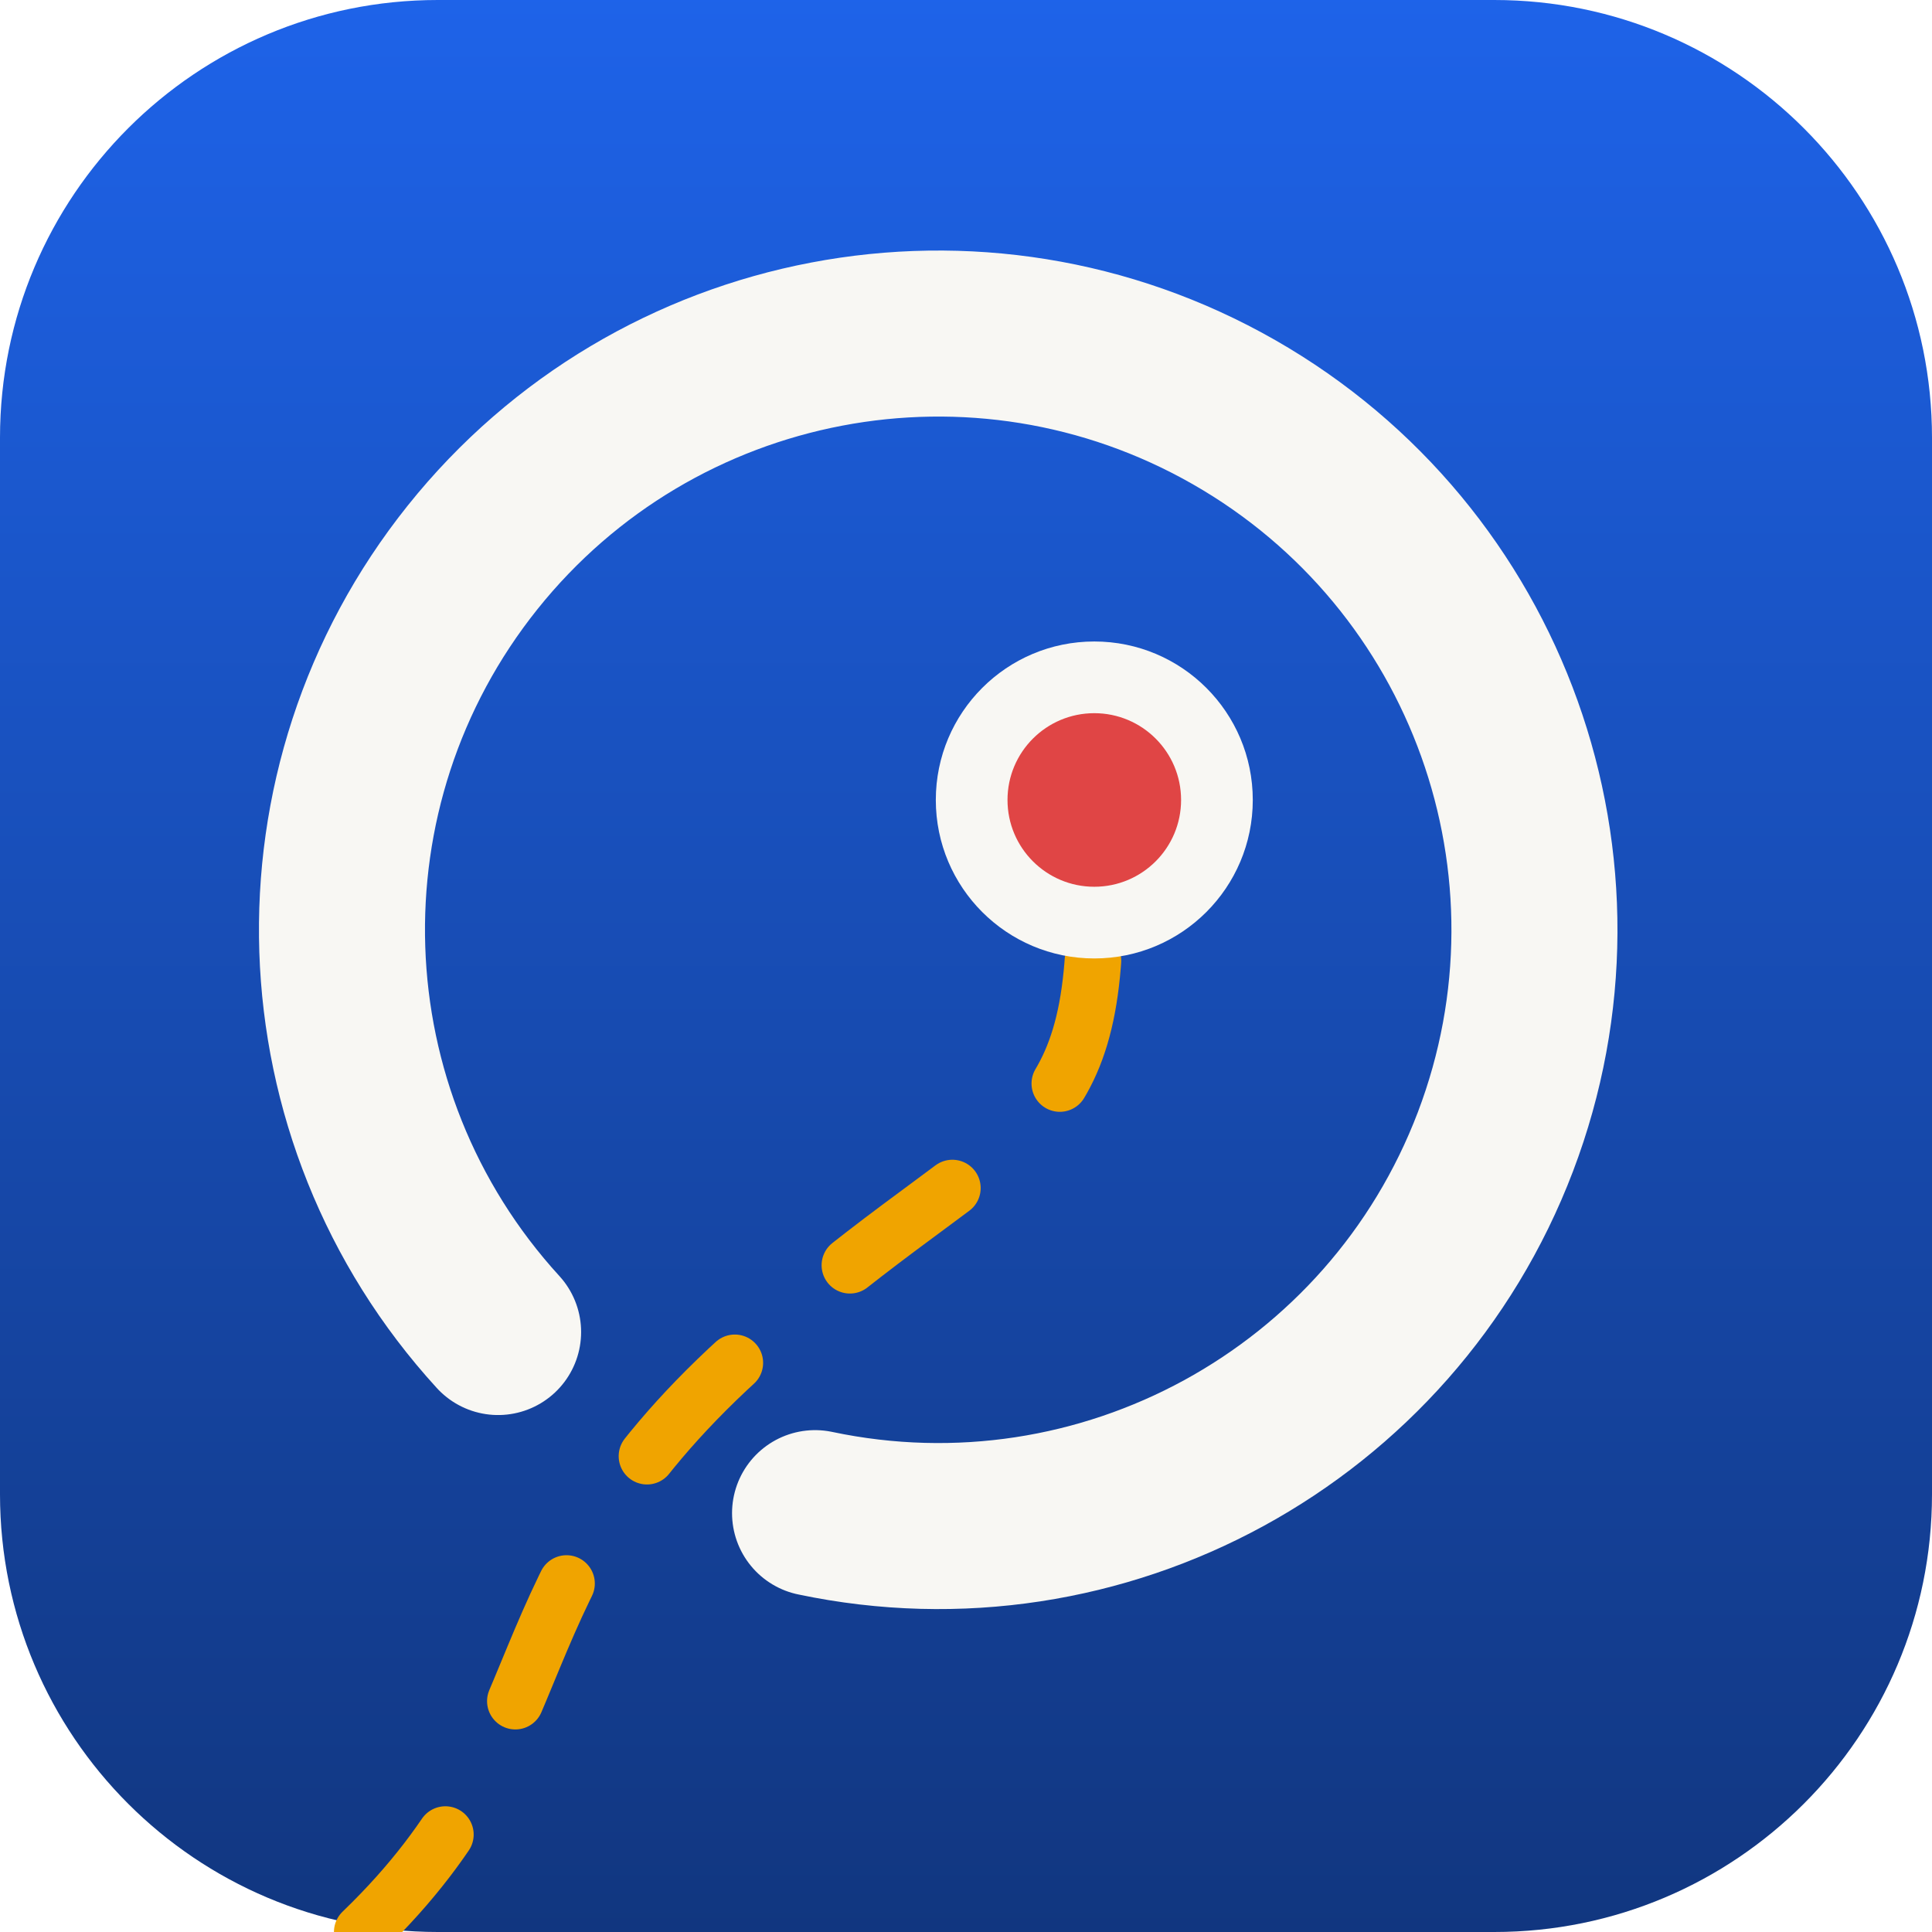
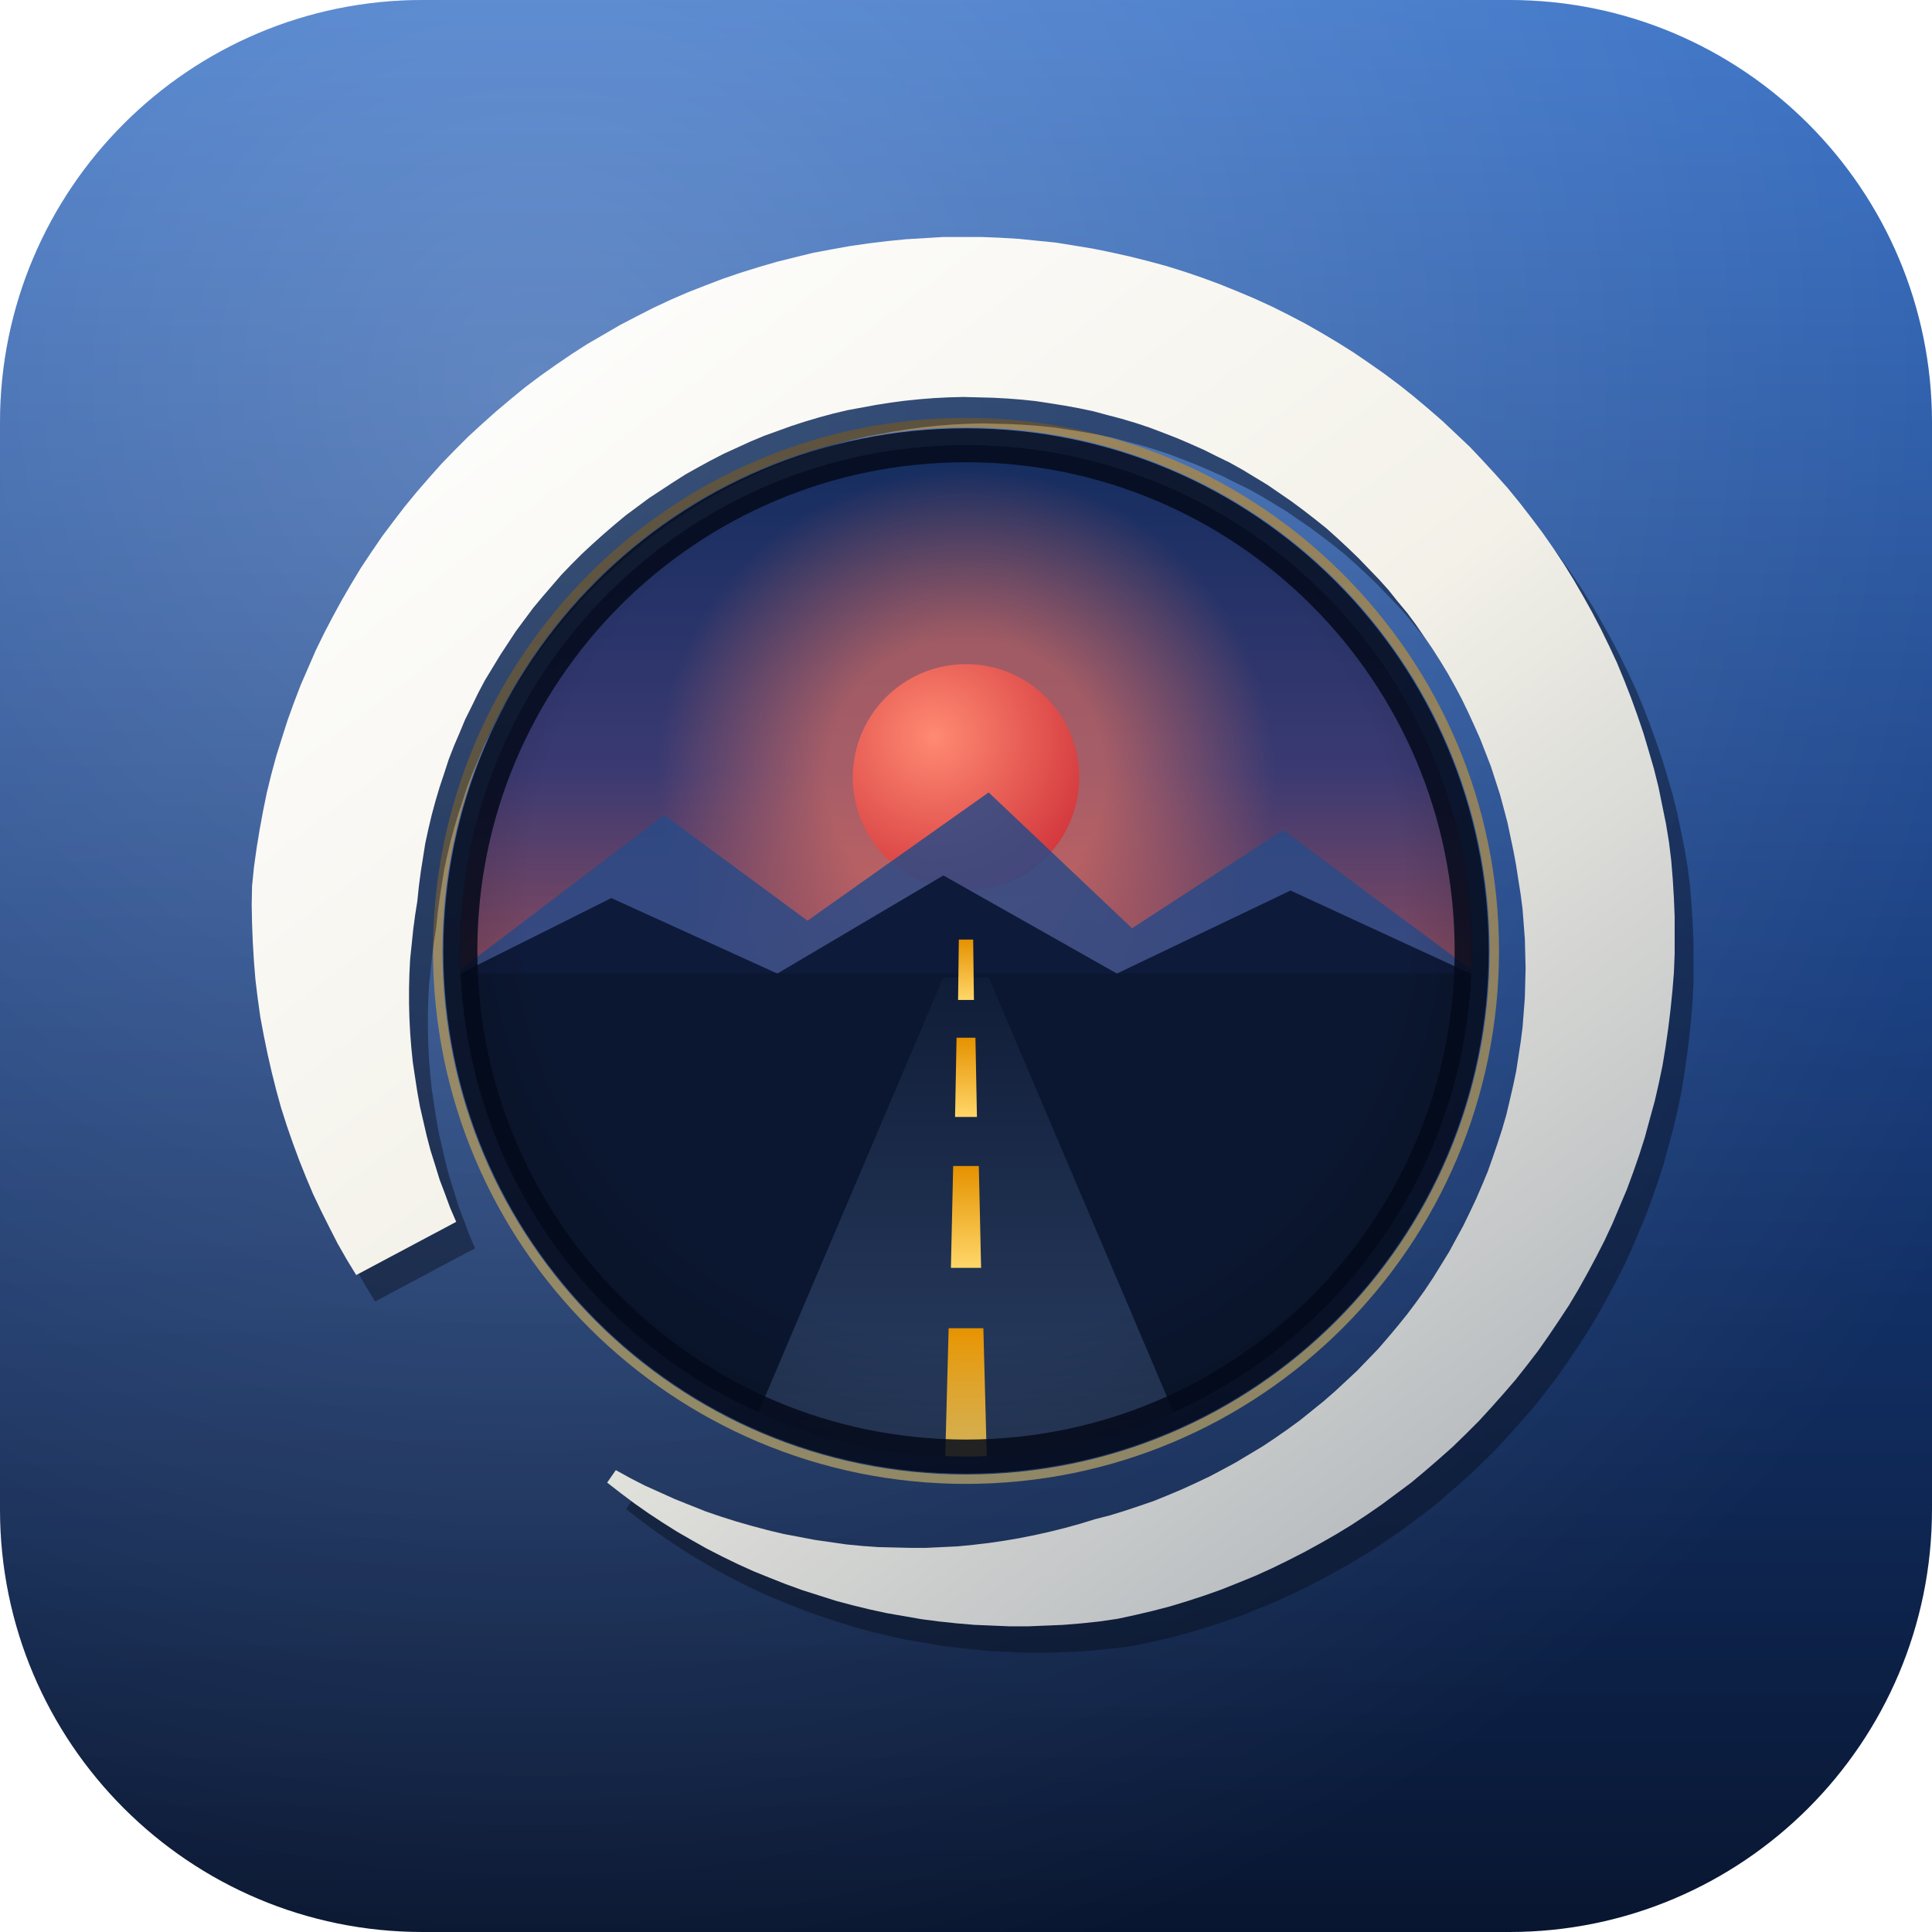
<svg xmlns="http://www.w3.org/2000/svg" viewBox="0 0 512 512">
  <defs>
-     <linearGradient id="g" x1="0" y1="0" x2="0" y2="1">
-       <stop offset="0" stop-color="#1e63e9" />
-       <stop offset="1" stop-color="#11367f" />
+     <linearGradient id="himmel" x1="0" y1="0" x2="0" y2="1">
+       <stop offset="0" stop-color="#3670c6" />
+       <stop offset=".5" stop-color="#173d80" />
+       <stop offset="1" stop-color="#08152f" />
    </linearGradient>
+     <radialGradient id="dager" cx=".28" cy=".2" r=".85">
+       <stop offset="0" stop-color="#ffffff" stop-opacity=".26" />
+       <stop offset="1" stop-color="#ffffff" stop-opacity="0" />
+     </radialGradient>
+     <linearGradient id="kvall" x1="0" y1="0" x2="0" y2="1">
+       <stop offset="0" stop-color="#122c5e" />
+       <stop offset=".62" stop-color="#3b3a72" />
+       <stop offset="1" stop-color="#8a4a5e" />
+     </linearGradient>
+     <linearGradient id="papper" x1=".12" y1="0" x2=".88" y2="1">
+       <stop offset="0" stop-color="#ffffff" />
+       <stop offset=".5" stop-color="#f3f1e8" />
+       <stop offset="1" stop-color="#adb2b8" />
+     </linearGradient>
+     <linearGradient id="varsel" x1="0" y1="1" x2="0" y2="0">
+       <stop offset="0" stop-color="#ffd76a" />
+       <stop offset="1" stop-color="#e59200" />
+     </linearGradient>
+     <radialGradient id="sol" cx=".36" cy=".32" r=".8">
+       <stop offset="0" stop-color="#ff8a72" />
+       <stop offset="1" stop-color="#cf3038" />
+     </radialGradient>
+     <linearGradient id="asfalt" x1="0" y1="1" x2="0" y2="0">
+       <stop offset="0" stop-color="#2b3f63" />
+       <stop offset="1" stop-color="#101d38" />
+     </linearGradient>
+     <radialGradient id="halo" cx=".5" cy=".5" r=".5">
+       <stop offset=".45" stop-color="#ff7a5e" stop-opacity=".55" />
+       <stop offset="1" stop-color="#ff7a5e" stop-opacity="0" />
+     </radialGradient>
+     <radialGradient id="vinjett" cx=".5" cy=".45" r=".72">
+       <stop offset=".6" stop-color="#000000" stop-opacity="0" />
+       <stop offset="1" stop-color="#000000" stop-opacity=".45" />
+     </radialGradient>
+     <clipPath id="lins">
+       <circle cx="256" cy="252" r="134" />
+     </clipPath>
  </defs>
-   <rect width="512" height="512" rx="116" fill="url(#g)" />
-   <path d="M 132 353 A 158 158 0 1 1 216 401" fill="none" stroke="#f8f7f3" stroke-width="44" stroke-linecap="round" />
-   <path d="M 216 401 A 158 158 0 0 0 262 412" fill="none" stroke="#f8f7f3" stroke-width="24" stroke-linecap="round" />
-   <path d="M 96 512 C 150 460, 130 420, 196 360 S 288 306, 290 248" fill="none" stroke="#f0a400" stroke-width="15" stroke-dasharray="34 40" stroke-linecap="round" />
-   <circle cx="290" cy="212" r="42" fill="#f8f7f3" />
-   <circle cx="290" cy="212" r="23" fill="#e04545" />
+   <rect width="512" height="512" rx="112" fill="url(#himmel)" />
+   <rect width="512" height="512" rx="112" fill="url(#dager)" />
+   <circle cx="256" cy="252" r="134" fill="#0a1228" />
+   <g clip-path="url(#lins)">
+     <rect x="118" y="114" width="276" height="146" fill="url(#kvall)" />
+     <circle cx="256" cy="206" r="82" fill="url(#halo)" />
+     <circle cx="256" cy="206" r="30" fill="url(#sol)" />
+     <path d="M118 260 L176 216 L214 244 L262 210 L300 246 L340 220 L394 260 Z" fill="#2a4a86" opacity=".85" />
+     <path d="M118 260 L162 238 L206 258 L250 232 L296 258 L342 236 L394 260 Z" fill="#0e1a3a" />
+     <rect x="118" y="258" width="276" height="128" fill="#0b1730" />
+     <path d="M196 386 L250 259 L262 259 L316 386 Z" fill="url(#asfalt)" />
+     <g fill="url(#varsel)">
+       <path d="M250.5 386 L261.5 386 L260.6 352 L251.4 352 Z" />
+       <path d="M252.0 336 L260.0 336 L259.4 309 L252.6 309 Z" />
+       <path d="M253.1 296 L258.9 296 L258.5 275 L253.5 275 Z" />
+       <path d="M253.9 265 L258.1 265 L257.9 249 L254.1 249 Z" />
+     </g>
+     <circle cx="256" cy="252" r="134" fill="url(#vinjett)" />
+   </g>
+   <circle cx="256" cy="252" r="134" fill="none" stroke="#04091a" stroke-width="9" opacity=".85" />
+   <circle cx="256" cy="252" r="140" fill="none" stroke="url(#varsel)" stroke-width="2.5" opacity=".5" />
+   <path d="M 94.4 337.9 L 91.9 333.8 L 89.5 329.6 L 87.3 325.3 L 85.1 320.9 L 83.0 316.5 L 81.1 312.0 L 79.3 307.5 L 77.6 302.9 L 76.0 298.3 L 74.5 293.6 L 73.2 288.9 L 72.0 284.1 L 70.9 279.3 L 69.9 274.4 L 69.0 269.6 L 68.3 264.6 L 67.7 259.7 L 67.3 254.8 L 67.0 249.8 L 66.8 244.8 L 66.7 239.8 L 66.8 234.8 L 67.3 229.8 L 68.0 224.8 L 68.8 219.9 L 69.7 215.0 L 70.7 210.1 L 71.9 205.2 L 73.2 200.4 L 74.7 195.6 L 76.2 190.9 L 77.9 186.2 L 79.7 181.5 L 81.7 176.9 L 83.7 172.3 L 85.9 167.8 L 88.2 163.4 L 90.6 159.0 L 93.1 154.7 L 95.7 150.4 L 98.5 146.2 L 101.3 142.1 L 104.3 138.1 L 107.3 134.2 L 110.5 130.3 L 113.8 126.5 L 117.1 122.8 L 120.6 119.2 L 124.1 115.7 L 127.8 112.3 L 131.5 109.0 L 135.3 105.8 L 139.2 102.6 L 143.2 99.6 L 147.3 96.7 L 151.4 93.9 L 155.6 91.2 L 159.9 88.7 L 164.2 86.2 L 168.6 83.9 L 173.1 81.6 L 177.6 79.5 L 182.2 77.5 L 186.8 75.7 L 191.5 73.9 L 196.2 72.3 L 201.0 70.8 L 205.8 69.4 L 210.6 68.2 L 215.5 67.0 L 220.3 66.1 L 225.3 65.2 L 230.2 64.5 L 235.1 63.9 L 240.1 63.4 L 245.1 63.1 L 250.1 62.8 L 255.0 62.8 L 260.0 62.8 L 265.0 63.0 L 270.0 63.3 L 274.9 63.8 L 279.9 64.3 L 284.8 65.1 L 289.7 65.9 L 294.6 66.9 L 299.5 68.0 L 304.3 69.2 L 309.1 70.5 L 313.9 72.0 L 318.6 73.6 L 323.2 75.3 L 327.9 77.2 L 332.4 79.1 L 337.0 81.2 L 341.4 83.4 L 345.8 85.7 L 350.2 88.2 L 354.4 90.7 L 358.7 93.4 L 362.8 96.2 L 366.8 99.0 L 370.8 102.0 L 374.7 105.1 L 378.5 108.3 L 382.3 111.6 L 385.9 115.0 L 389.5 118.4 L 392.9 122.0 L 396.3 125.7 L 399.6 129.4 L 402.7 133.2 L 405.8 137.2 L 408.8 141.2 L 411.6 145.2 L 414.4 149.4 L 417.0 153.6 L 419.5 157.9 L 421.9 162.2 L 424.2 166.6 L 426.4 171.1 L 428.5 175.6 L 430.4 180.2 L 432.2 184.8 L 433.9 189.5 L 435.5 194.2 L 436.9 198.9 L 438.3 203.7 L 439.5 208.5 L 440.5 213.4 L 441.5 218.3 L 442.3 223.2 L 442.9 228.1 L 443.3 233.0 L 443.6 238.0 L 443.8 242.9 L 443.8 247.9 L 443.8 252.8 L 443.6 257.8 L 443.2 262.7 L 442.7 267.6 L 442.1 272.5 L 441.4 277.4 L 440.6 282.3 L 439.6 287.1 L 438.5 291.9 L 437.2 296.6 L 435.9 301.4 L 434.4 306.1 L 432.8 310.7 L 431.1 315.3 L 429.2 319.8 L 427.3 324.3 L 425.2 328.8 L 423.0 333.1 L 420.7 337.4 L 418.3 341.7 L 415.8 345.9 L 413.1 350.0 L 410.4 354.0 L 407.6 358.0 L 404.6 361.9 L 401.6 365.7 L 398.4 369.4 L 395.2 373.0 L 391.9 376.6 L 388.5 380.0 L 385.0 383.4 L 381.4 386.6 L 377.7 389.8 L 374.0 392.9 L 370.1 395.8 L 366.2 398.7 L 362.3 401.4 L 358.2 404.1 L 354.1 406.6 L 349.9 409.0 L 345.7 411.3 L 341.4 413.5 L 337.1 415.6 L 332.7 417.6 L 328.3 419.4 L 323.8 421.2 L 319.3 422.8 L 314.7 424.3 L 310.1 425.7 L 305.5 426.9 L 300.8 428.0 L 296.2 429.0 L 291.4 429.7 L 286.7 430.2 L 281.9 430.6 L 277.2 430.8 L 272.4 431.0 L 267.7 431.0 L 262.9 430.8 L 258.2 430.6 L 253.5 430.2 L 248.8 429.7 L 244.2 429.1 L 239.6 428.3 L 235.0 427.5 L 230.4 426.5 L 225.9 425.4 L 221.4 424.2 L 217.0 422.8 L 212.6 421.4 L 208.2 419.8 L 203.9 418.1 L 199.7 416.4 L 195.5 414.5 L 191.4 412.5 L 187.3 410.4 L 183.4 408.2 L 179.4 405.9 L 175.6 403.5 L 171.8 401.0 L 168.1 398.4 L 164.5 395.7 L 160.9 392.9 L 163.2 389.6 L 167.0 391.7 L 170.9 393.7 L 174.9 395.5 L 178.9 397.3 L 182.9 398.9 L 186.9 400.5 L 191.0 401.9 L 195.1 403.2 L 199.3 404.4 L 203.4 405.5 L 207.6 406.5 L 211.8 407.3 L 216.0 408.1 L 220.2 408.7 L 224.4 409.3 L 228.6 409.7 L 232.8 410.0 L 237.0 410.1 L 241.2 410.2 L 245.4 410.2 L 249.6 410.0 L 253.8 409.8 L 257.9 409.4 L 262.1 408.9 L 266.2 408.3 L 270.3 407.6 L 274.3 406.8 L 278.3 405.9 L 282.3 404.9 L 286.3 403.8 L 290.2 402.6 L 294.1 401.6 L 298.0 400.4 L 301.9 399.1 L 305.7 397.8 L 309.4 396.3 L 313.2 394.7 L 316.9 393.0 L 320.5 391.3 L 324.1 389.4 L 327.6 387.5 L 331.1 385.4 L 334.6 383.3 L 337.9 381.1 L 341.2 378.8 L 344.5 376.4 L 347.6 373.9 L 350.7 371.4 L 353.8 368.7 L 356.7 366.0 L 359.6 363.3 L 362.4 360.4 L 365.2 357.5 L 367.8 354.5 L 370.4 351.4 L 372.9 348.3 L 375.3 345.1 L 377.6 341.9 L 379.8 338.6 L 381.9 335.2 L 384.0 331.8 L 385.9 328.3 L 387.8 324.8 L 389.5 321.3 L 391.2 317.7 L 392.8 314.0 L 394.3 310.4 L 395.6 306.7 L 396.9 302.9 L 398.1 299.2 L 399.2 295.4 L 400.1 291.6 L 401.0 287.7 L 401.8 283.9 L 402.4 280.0 L 403.0 276.1 L 403.5 272.2 L 403.8 268.3 L 404.1 264.4 L 404.2 260.5 L 404.3 256.6 L 404.2 252.7 L 404.1 248.8 L 403.8 244.9 L 403.5 241.0 L 403.0 237.1 L 402.4 233.3 L 401.8 229.4 L 401.1 225.6 L 400.3 221.8 L 399.5 218.0 L 398.5 214.2 L 397.5 210.5 L 396.3 206.8 L 395.1 203.1 L 393.7 199.5 L 392.3 195.9 L 390.7 192.3 L 389.1 188.8 L 387.4 185.3 L 385.6 181.9 L 383.7 178.5 L 381.7 175.2 L 379.6 171.9 L 377.4 168.7 L 375.2 165.5 L 372.9 162.4 L 370.4 159.4 L 368.0 156.4 L 365.4 153.5 L 362.7 150.7 L 360.0 147.9 L 357.2 145.2 L 354.4 142.6 L 351.5 140.0 L 348.5 137.6 L 345.4 135.2 L 342.3 132.9 L 339.1 130.7 L 335.9 128.5 L 332.6 126.5 L 329.3 124.5 L 325.9 122.6 L 322.4 120.9 L 319.0 119.2 L 315.4 117.6 L 311.9 116.1 L 308.3 114.7 L 304.6 113.3 L 301.0 112.1 L 297.3 111.0 L 293.5 110.0 L 289.8 109.0 L 286.0 108.2 L 282.2 107.5 L 278.4 106.9 L 274.5 106.3 L 270.7 105.9 L 266.8 105.6 L 263.0 105.4 L 259.1 105.3 L 255.3 105.2 L 251.4 105.3 L 247.5 105.5 L 243.7 105.8 L 239.8 106.2 L 236.0 106.7 L 232.2 107.3 L 228.4 108.0 L 224.6 108.7 L 220.8 109.6 L 217.1 110.6 L 213.4 111.7 L 209.7 112.9 L 206.1 114.2 L 202.5 115.5 L 198.9 117.0 L 195.4 118.6 L 191.9 120.2 L 188.4 122.0 L 185.1 123.8 L 181.7 125.7 L 178.4 127.8 L 175.2 129.9 L 172.0 132.0 L 168.9 134.3 L 165.8 136.6 L 162.8 139.1 L 159.9 141.6 L 157.0 144.2 L 154.2 146.8 L 151.5 149.5 L 148.8 152.3 L 146.3 155.2 L 143.8 158.1 L 141.3 161.1 L 139.0 164.2 L 136.7 167.3 L 134.6 170.5 L 132.5 173.7 L 130.5 177.0 L 128.5 180.3 L 126.7 183.7 L 125.0 187.2 L 123.3 190.6 L 121.8 194.2 L 120.3 197.7 L 118.9 201.3 L 117.7 205.0 L 116.5 208.6 L 115.4 212.3 L 114.4 216.0 L 113.5 219.8 L 112.7 223.5 L 112.1 227.3 L 111.5 231.1 L 111.0 234.9 L 110.6 238.8 L 110.0 242.6 L 109.5 246.4 L 109.1 250.3 L 108.7 254.1 L 108.5 258.0 L 108.4 261.9 L 108.4 265.9 L 108.5 269.8 L 108.7 273.7 L 109.0 277.6 L 109.4 281.5 L 110.0 285.5 L 110.6 289.4 L 111.3 293.3 L 112.2 297.2 L 113.1 301.1 L 114.1 304.9 L 115.3 308.7 L 116.5 312.6 L 117.9 316.3 L 119.3 320.1 L 120.9 323.8 Z" fill="#040a16" opacity=".42" transform="translate(5 7)" />
+   <path d="M 94.4 337.9 L 91.9 333.8 L 89.5 329.6 L 87.3 325.3 L 85.1 320.9 L 83.0 316.5 L 81.1 312.0 L 79.3 307.5 L 77.6 302.9 L 76.0 298.3 L 74.5 293.6 L 73.2 288.9 L 72.0 284.1 L 70.9 279.3 L 69.9 274.4 L 69.0 269.6 L 68.3 264.6 L 67.7 259.7 L 67.3 254.8 L 67.0 249.8 L 66.8 244.8 L 66.7 239.8 L 66.8 234.8 L 67.3 229.8 L 68.0 224.8 L 68.8 219.9 L 69.7 215.0 L 70.7 210.1 L 71.9 205.2 L 73.2 200.4 L 74.7 195.6 L 76.2 190.9 L 77.9 186.2 L 79.7 181.5 L 81.7 176.9 L 83.7 172.3 L 85.9 167.8 L 88.2 163.4 L 90.6 159.0 L 93.1 154.7 L 95.7 150.4 L 98.5 146.2 L 101.3 142.1 L 104.3 138.1 L 107.3 134.2 L 110.5 130.3 L 113.8 126.5 L 117.1 122.8 L 120.6 119.2 L 124.1 115.7 L 127.8 112.3 L 131.5 109.0 L 135.3 105.8 L 139.2 102.6 L 143.2 99.6 L 147.3 96.7 L 151.4 93.9 L 155.6 91.2 L 159.9 88.7 L 164.2 86.2 L 168.6 83.9 L 173.1 81.6 L 177.6 79.5 L 182.2 77.5 L 186.8 75.7 L 191.5 73.9 L 196.2 72.3 L 201.0 70.8 L 205.8 69.4 L 210.6 68.2 L 215.5 67.0 L 220.3 66.1 L 225.3 65.2 L 230.2 64.5 L 235.1 63.9 L 240.1 63.4 L 245.1 63.1 L 250.1 62.8 L 255.0 62.8 L 260.0 62.8 L 265.0 63.0 L 270.0 63.3 L 274.9 63.8 L 279.9 64.3 L 284.8 65.1 L 289.7 65.9 L 294.6 66.9 L 299.5 68.0 L 304.3 69.2 L 309.1 70.5 L 313.9 72.0 L 318.6 73.6 L 323.2 75.3 L 327.9 77.2 L 332.4 79.1 L 337.0 81.2 L 341.4 83.4 L 345.8 85.7 L 350.2 88.2 L 354.4 90.7 L 358.7 93.4 L 362.8 96.2 L 366.8 99.0 L 370.8 102.0 L 374.7 105.1 L 378.5 108.3 L 382.3 111.6 L 385.9 115.0 L 389.5 118.4 L 392.9 122.0 L 396.3 125.7 L 399.6 129.4 L 402.7 133.2 L 405.8 137.2 L 408.8 141.2 L 411.6 145.2 L 414.4 149.4 L 417.0 153.6 L 419.5 157.9 L 421.9 162.2 L 424.2 166.6 L 426.4 171.1 L 428.5 175.6 L 430.4 180.2 L 432.2 184.8 L 433.9 189.5 L 435.5 194.2 L 436.9 198.9 L 438.3 203.7 L 439.5 208.5 L 440.5 213.4 L 441.5 218.3 L 442.3 223.2 L 442.9 228.1 L 443.3 233.0 L 443.6 238.0 L 443.8 242.9 L 443.8 247.9 L 443.8 252.8 L 443.6 257.8 L 443.2 262.7 L 442.7 267.6 L 442.1 272.5 L 441.4 277.4 L 440.6 282.3 L 439.6 287.1 L 438.5 291.9 L 437.2 296.6 L 435.9 301.4 L 434.4 306.1 L 432.8 310.7 L 431.1 315.3 L 429.2 319.8 L 427.3 324.3 L 425.2 328.8 L 423.0 333.1 L 420.7 337.4 L 418.3 341.7 L 415.8 345.9 L 413.1 350.0 L 410.4 354.0 L 407.6 358.0 L 404.6 361.9 L 401.6 365.7 L 398.4 369.4 L 395.2 373.0 L 391.9 376.6 L 388.5 380.0 L 385.0 383.4 L 381.4 386.6 L 377.7 389.8 L 374.0 392.9 L 370.1 395.8 L 366.2 398.7 L 362.3 401.4 L 358.2 404.1 L 354.1 406.6 L 349.9 409.0 L 345.7 411.3 L 341.4 413.5 L 337.1 415.6 L 332.7 417.6 L 328.3 419.4 L 323.8 421.2 L 319.3 422.8 L 314.7 424.3 L 310.1 425.7 L 305.5 426.9 L 300.8 428.0 L 296.2 429.0 L 291.4 429.7 L 286.7 430.2 L 281.9 430.6 L 277.2 430.8 L 272.4 431.0 L 267.7 431.0 L 262.9 430.8 L 258.2 430.6 L 253.5 430.2 L 248.8 429.7 L 244.2 429.1 L 239.6 428.3 L 235.0 427.5 L 230.4 426.5 L 225.9 425.4 L 221.4 424.2 L 217.0 422.8 L 212.6 421.4 L 208.2 419.8 L 203.9 418.1 L 199.7 416.4 L 195.5 414.5 L 191.4 412.5 L 187.3 410.4 L 183.4 408.2 L 179.4 405.9 L 175.6 403.5 L 171.8 401.0 L 168.1 398.4 L 164.5 395.7 L 160.9 392.9 L 163.2 389.6 L 167.0 391.7 L 170.9 393.7 L 174.9 395.5 L 178.9 397.3 L 182.9 398.9 L 186.9 400.5 L 191.0 401.9 L 195.1 403.2 L 199.3 404.4 L 203.4 405.5 L 207.6 406.5 L 211.8 407.3 L 216.0 408.1 L 220.2 408.7 L 224.4 409.3 L 228.6 409.7 L 232.8 410.0 L 237.0 410.1 L 241.2 410.2 L 245.4 410.2 L 249.6 410.0 L 253.8 409.8 L 257.9 409.4 L 262.1 408.9 L 266.2 408.3 L 270.3 407.6 L 274.3 406.8 L 278.3 405.9 L 282.3 404.9 L 286.3 403.8 L 290.2 402.6 L 294.1 401.6 L 298.0 400.4 L 301.9 399.1 L 305.7 397.8 L 309.4 396.3 L 313.2 394.7 L 316.9 393.0 L 320.5 391.3 L 324.1 389.4 L 327.6 387.5 L 331.1 385.4 L 334.6 383.3 L 337.9 381.1 L 341.2 378.8 L 344.5 376.4 L 347.6 373.9 L 350.7 371.4 L 353.8 368.7 L 356.7 366.0 L 359.6 363.3 L 362.4 360.4 L 365.2 357.5 L 367.8 354.5 L 370.4 351.4 L 372.9 348.3 L 375.3 345.1 L 377.6 341.9 L 379.8 338.6 L 381.9 335.2 L 384.0 331.8 L 385.9 328.3 L 387.8 324.8 L 389.5 321.3 L 391.2 317.7 L 392.8 314.0 L 394.3 310.4 L 395.6 306.7 L 396.9 302.9 L 398.1 299.2 L 399.2 295.4 L 400.1 291.6 L 401.0 287.7 L 401.8 283.9 L 402.4 280.0 L 403.0 276.1 L 403.5 272.2 L 403.8 268.3 L 404.1 264.4 L 404.2 260.5 L 404.3 256.6 L 404.2 252.7 L 404.1 248.8 L 403.8 244.9 L 403.5 241.0 L 403.0 237.1 L 402.4 233.3 L 401.8 229.4 L 401.1 225.6 L 400.3 221.8 L 399.5 218.0 L 398.5 214.2 L 397.5 210.5 L 396.3 206.8 L 395.1 203.1 L 393.7 199.5 L 392.3 195.9 L 390.7 192.3 L 389.1 188.8 L 387.4 185.3 L 385.6 181.9 L 383.7 178.5 L 381.7 175.2 L 379.6 171.9 L 377.4 168.7 L 375.2 165.5 L 372.9 162.4 L 370.4 159.4 L 368.0 156.4 L 365.4 153.5 L 362.7 150.7 L 360.0 147.9 L 357.2 145.2 L 354.4 142.6 L 351.5 140.0 L 348.5 137.6 L 345.4 135.2 L 342.3 132.9 L 339.1 130.7 L 335.9 128.5 L 332.6 126.5 L 329.3 124.5 L 325.9 122.6 L 322.4 120.9 L 319.0 119.2 L 315.4 117.6 L 311.9 116.1 L 308.3 114.7 L 304.6 113.3 L 301.0 112.1 L 297.3 111.0 L 293.5 110.0 L 289.8 109.0 L 286.0 108.2 L 282.2 107.5 L 278.4 106.9 L 274.5 106.3 L 270.7 105.9 L 266.8 105.6 L 263.0 105.4 L 259.1 105.3 L 255.3 105.2 L 251.4 105.3 L 247.5 105.5 L 243.7 105.8 L 239.8 106.2 L 236.0 106.7 L 232.2 107.3 L 228.4 108.0 L 224.6 108.7 L 220.8 109.6 L 217.1 110.6 L 213.4 111.7 L 209.7 112.9 L 206.1 114.2 L 202.5 115.5 L 198.9 117.0 L 195.4 118.6 L 191.9 120.2 L 188.4 122.0 L 185.1 123.8 L 181.7 125.7 L 178.4 127.8 L 175.2 129.9 L 172.0 132.0 L 168.9 134.3 L 165.8 136.6 L 162.8 139.1 L 159.9 141.6 L 157.0 144.2 L 154.2 146.8 L 151.5 149.5 L 148.8 152.3 L 146.3 155.2 L 143.8 158.1 L 141.3 161.1 L 139.0 164.2 L 136.7 167.3 L 134.6 170.5 L 132.5 173.7 L 130.5 177.0 L 128.5 180.3 L 126.7 183.7 L 125.0 187.2 L 123.3 190.6 L 121.8 194.2 L 120.3 197.7 L 118.9 201.3 L 117.7 205.0 L 116.5 208.6 L 115.4 212.3 L 114.4 216.0 L 113.5 219.8 L 112.7 223.5 L 112.1 227.3 L 111.5 231.1 L 111.0 234.9 L 110.6 238.8 L 110.0 242.6 L 109.5 246.4 L 109.1 250.3 L 108.7 254.1 L 108.5 258.0 L 108.4 261.9 L 108.4 265.9 L 108.5 269.8 L 108.7 273.7 L 109.0 277.6 L 109.4 281.5 L 110.0 285.5 L 110.6 289.4 L 111.3 293.3 L 112.2 297.2 L 113.1 301.1 L 114.1 304.9 L 115.3 308.7 L 116.5 312.6 L 117.9 316.3 L 119.3 320.1 L 120.9 323.8 Z" fill="url(#papper)" />
</svg>
